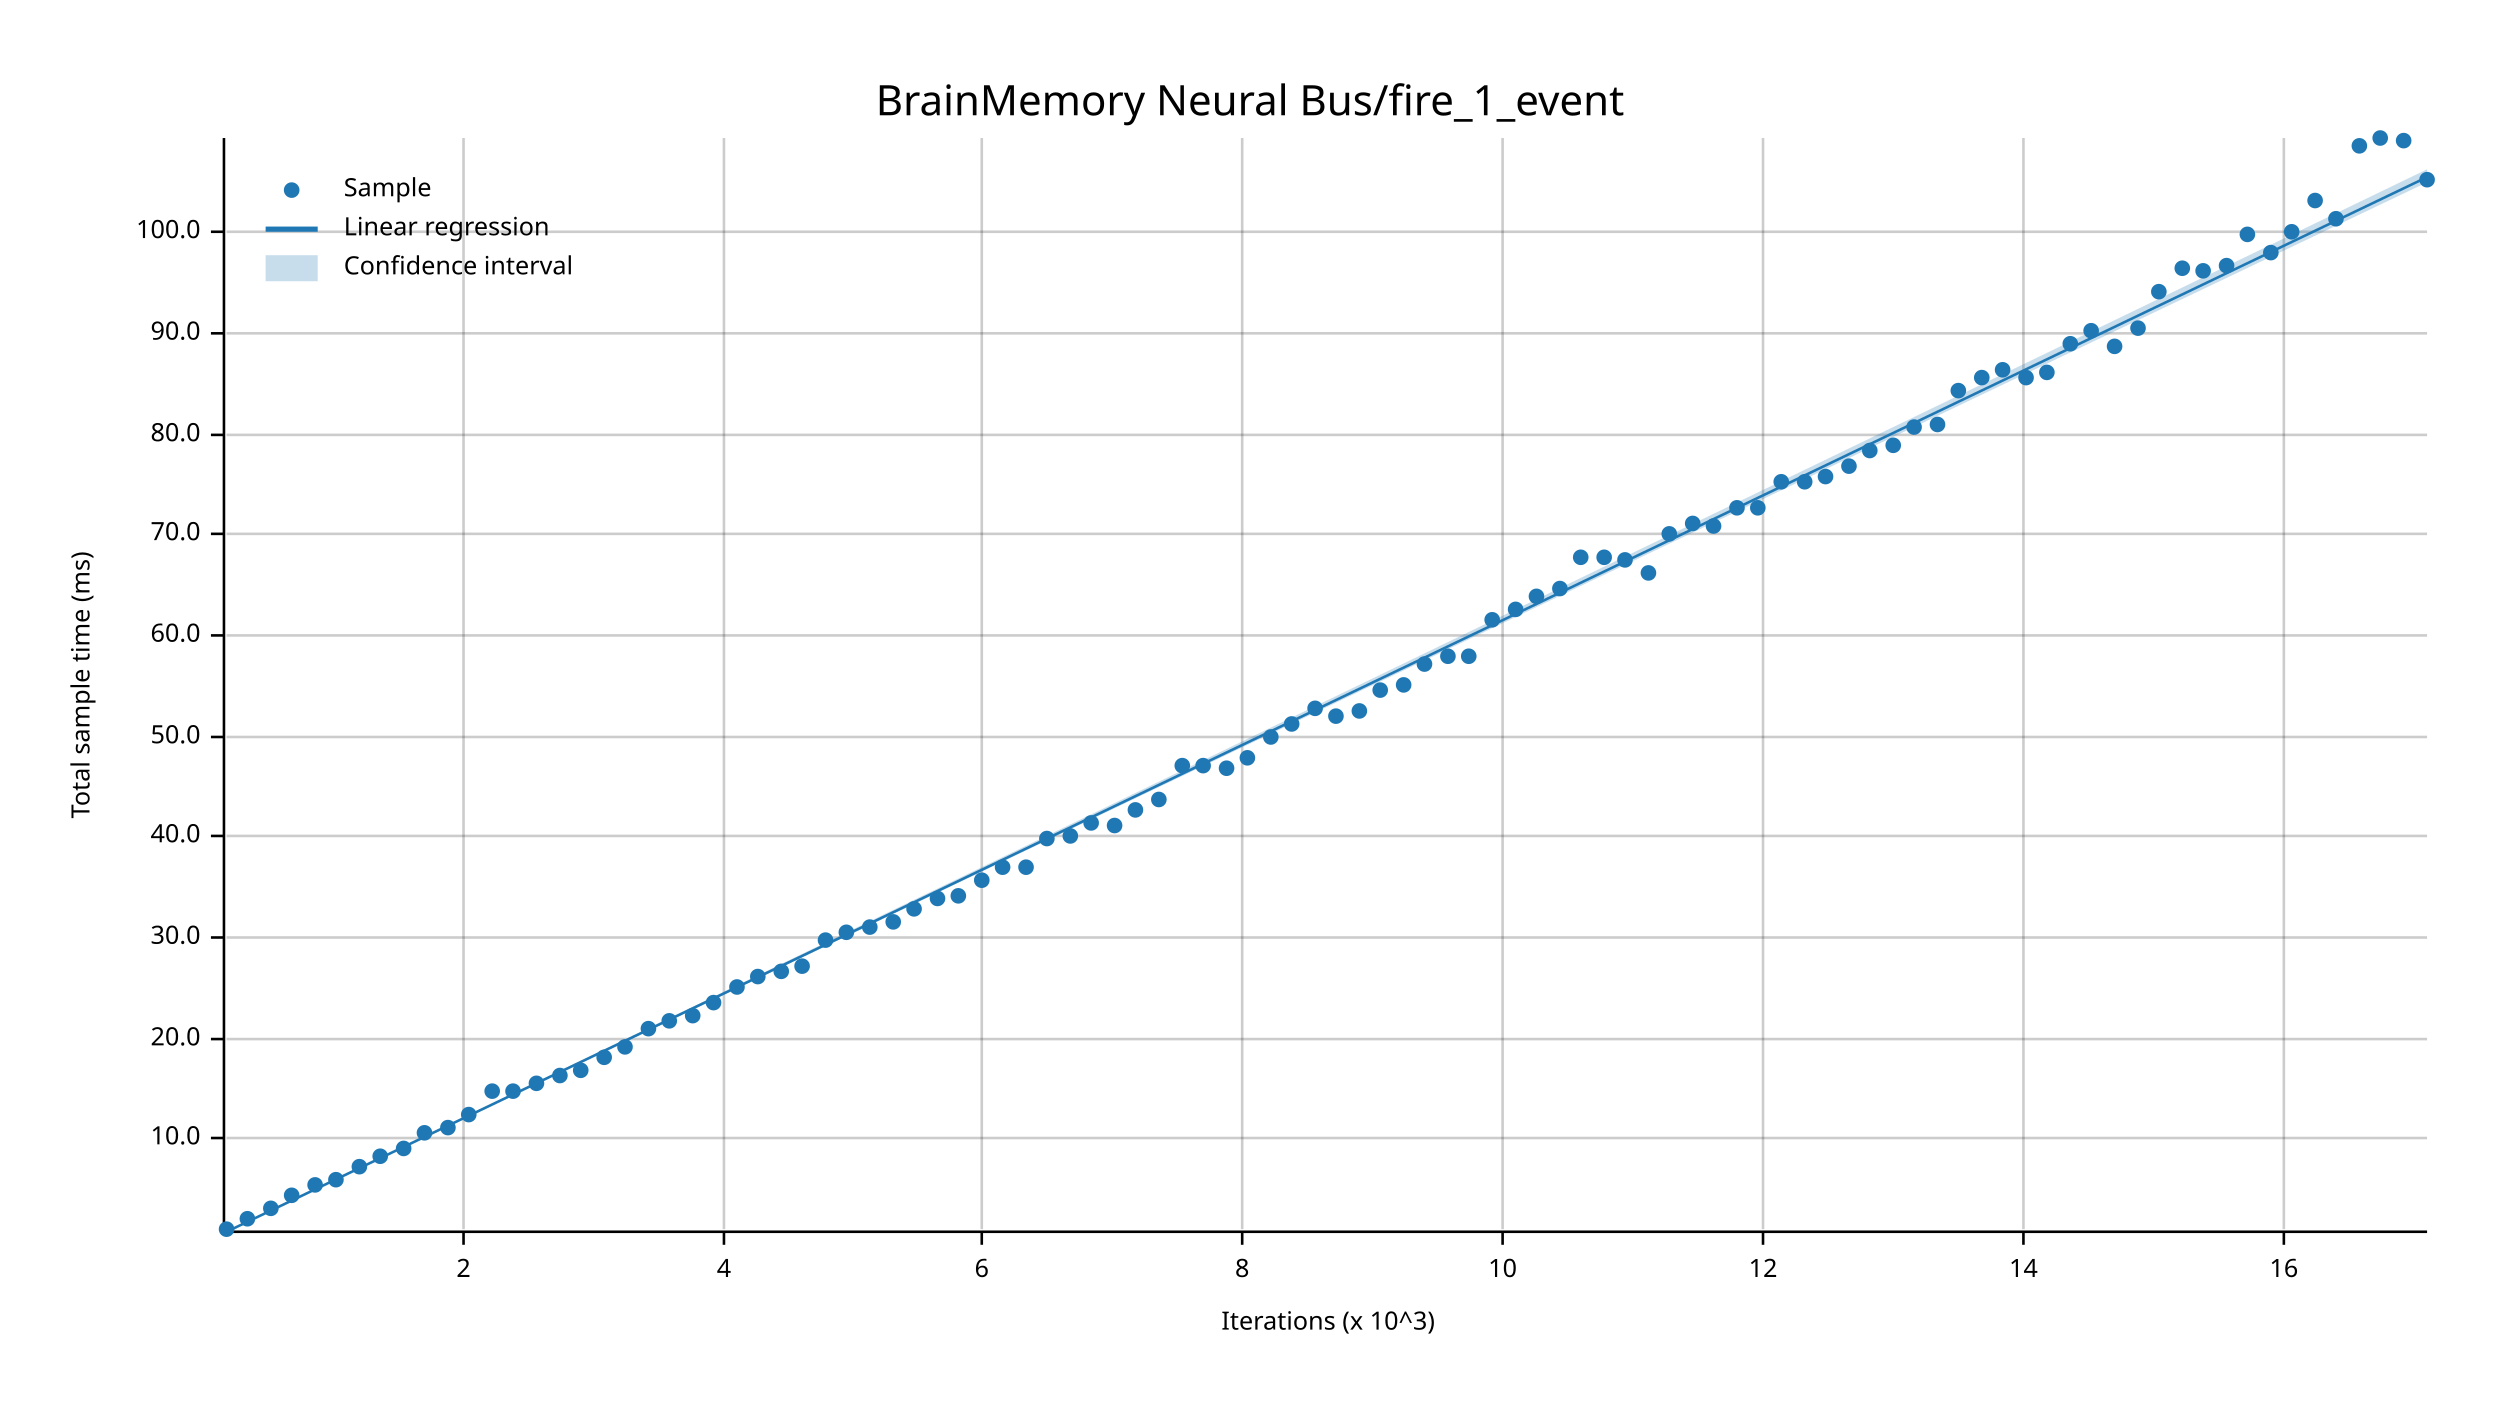
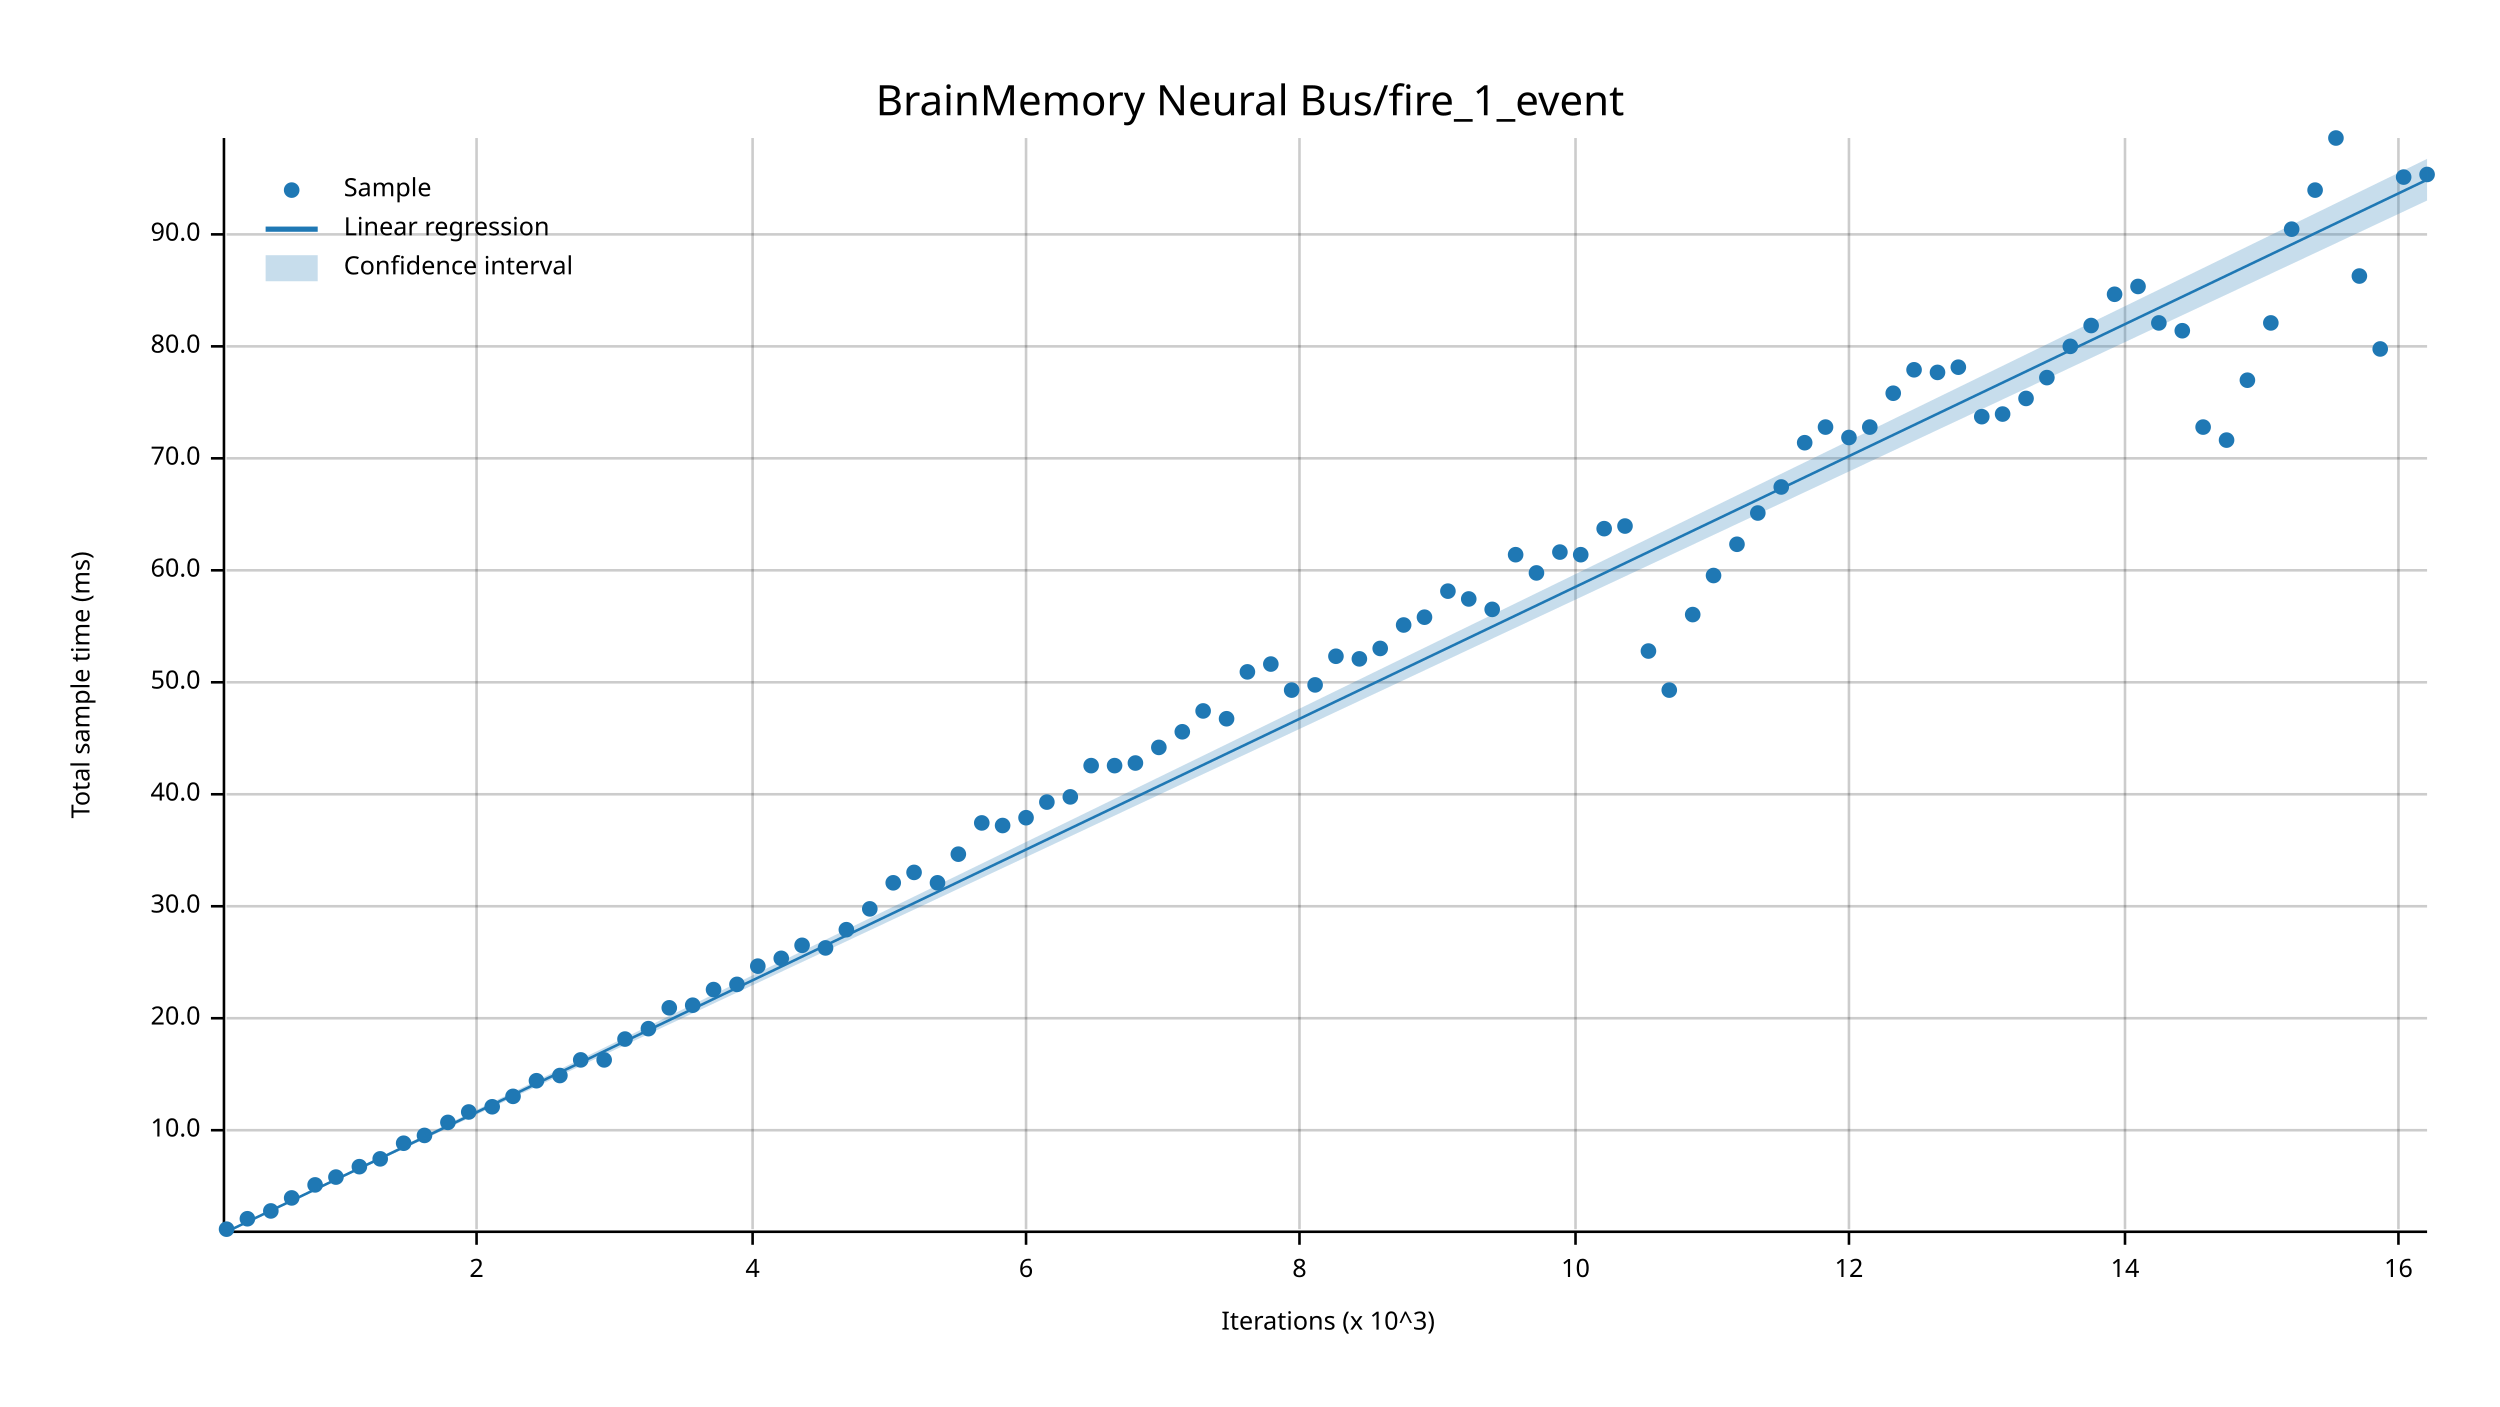
<svg xmlns="http://www.w3.org/2000/svg" width="960" height="540" viewBox="0 0 960 540">
  <text x="480" y="32" dy="0.76em" text-anchor="middle" font-family="sans-serif" font-size="16.129" opacity="1" fill="#000000">
BrainMemory Neural Bus/fire_1_event
</text>
  <text x="27" y="263" dy="0.76em" text-anchor="middle" font-family="sans-serif" font-size="9.677" opacity="1" fill="#000000" transform="rotate(270, 27, 263)">
Total sample time (ms)
</text>
  <text x="510" y="513" dy="-0.5ex" text-anchor="middle" font-family="sans-serif" font-size="9.677" opacity="1" fill="#000000">
Iterations (x 10^3)
</text>
-   <line opacity="0.2" stroke="#000000" stroke-width="1" x1="178" y1="472" x2="178" y2="53" />
-   <line opacity="0.2" stroke="#000000" stroke-width="1" x1="278" y1="472" x2="278" y2="53" />
-   <line opacity="0.2" stroke="#000000" stroke-width="1" x1="377" y1="472" x2="377" y2="53" />
-   <line opacity="0.2" stroke="#000000" stroke-width="1" x1="477" y1="472" x2="477" y2="53" />
-   <line opacity="0.2" stroke="#000000" stroke-width="1" x1="577" y1="472" x2="577" y2="53" />
-   <line opacity="0.2" stroke="#000000" stroke-width="1" x1="677" y1="472" x2="677" y2="53" />
-   <line opacity="0.2" stroke="#000000" stroke-width="1" x1="777" y1="472" x2="777" y2="53" />
-   <line opacity="0.2" stroke="#000000" stroke-width="1" x1="877" y1="472" x2="877" y2="53" />
-   <line opacity="0.2" stroke="#000000" stroke-width="1" x1="87" y1="437" x2="932" y2="437" />
-   <line opacity="0.2" stroke="#000000" stroke-width="1" x1="87" y1="399" x2="932" y2="399" />
-   <line opacity="0.2" stroke="#000000" stroke-width="1" x1="87" y1="360" x2="932" y2="360" />
-   <line opacity="0.2" stroke="#000000" stroke-width="1" x1="87" y1="321" x2="932" y2="321" />
-   <line opacity="0.2" stroke="#000000" stroke-width="1" x1="87" y1="283" x2="932" y2="283" />
-   <line opacity="0.2" stroke="#000000" stroke-width="1" x1="87" y1="244" x2="932" y2="244" />
-   <line opacity="0.2" stroke="#000000" stroke-width="1" x1="87" y1="205" x2="932" y2="205" />
-   <line opacity="0.2" stroke="#000000" stroke-width="1" x1="87" y1="167" x2="932" y2="167" />
-   <line opacity="0.2" stroke="#000000" stroke-width="1" x1="87" y1="128" x2="932" y2="128" />
-   <line opacity="0.2" stroke="#000000" stroke-width="1" x1="87" y1="89" x2="932" y2="89" />
+   <line opacity="0.2" stroke="#000000" stroke-width="1" x1="183" y1="472" x2="183" y2="53" />
+   <line opacity="0.2" stroke="#000000" stroke-width="1" x1="289" y1="472" x2="289" y2="53" />
+   <line opacity="0.2" stroke="#000000" stroke-width="1" x1="394" y1="472" x2="394" y2="53" />
+   <line opacity="0.2" stroke="#000000" stroke-width="1" x1="499" y1="472" x2="499" y2="53" />
+   <line opacity="0.2" stroke="#000000" stroke-width="1" x1="605" y1="472" x2="605" y2="53" />
+   <line opacity="0.2" stroke="#000000" stroke-width="1" x1="710" y1="472" x2="710" y2="53" />
+   <line opacity="0.2" stroke="#000000" stroke-width="1" x1="816" y1="472" x2="816" y2="53" />
+   <line opacity="0.2" stroke="#000000" stroke-width="1" x1="921" y1="472" x2="921" y2="53" />
+   <line opacity="0.2" stroke="#000000" stroke-width="1" x1="87" y1="434" x2="932" y2="434" />
+   <line opacity="0.2" stroke="#000000" stroke-width="1" x1="87" y1="391" x2="932" y2="391" />
+   <line opacity="0.2" stroke="#000000" stroke-width="1" x1="87" y1="348" x2="932" y2="348" />
+   <line opacity="0.2" stroke="#000000" stroke-width="1" x1="87" y1="305" x2="932" y2="305" />
+   <line opacity="0.2" stroke="#000000" stroke-width="1" x1="87" y1="262" x2="932" y2="262" />
+   <line opacity="0.2" stroke="#000000" stroke-width="1" x1="87" y1="219" x2="932" y2="219" />
+   <line opacity="0.2" stroke="#000000" stroke-width="1" x1="87" y1="176" x2="932" y2="176" />
+   <line opacity="0.2" stroke="#000000" stroke-width="1" x1="87" y1="133" x2="932" y2="133" />
+   <line opacity="0.2" stroke="#000000" stroke-width="1" x1="87" y1="90" x2="932" y2="90" />
  <polyline fill="none" opacity="1" stroke="#000000" stroke-width="1" points="86,53 86,472 " />
-   <text x="77" y="437" dy="0.5ex" text-anchor="end" font-family="sans-serif" font-size="9.677" opacity="1" fill="#000000">
+   <text x="77" y="434" dy="0.5ex" text-anchor="end" font-family="sans-serif" font-size="9.677" opacity="1" fill="#000000">
10.0
</text>
-   <polyline fill="none" opacity="1" stroke="#000000" stroke-width="1" points="81,437 86,437 " />
-   <text x="77" y="399" dy="0.5ex" text-anchor="end" font-family="sans-serif" font-size="9.677" opacity="1" fill="#000000">
+   <polyline fill="none" opacity="1" stroke="#000000" stroke-width="1" points="81,434 86,434 " />
+   <text x="77" y="391" dy="0.5ex" text-anchor="end" font-family="sans-serif" font-size="9.677" opacity="1" fill="#000000">
20.0
</text>
-   <polyline fill="none" opacity="1" stroke="#000000" stroke-width="1" points="81,399 86,399 " />
-   <text x="77" y="360" dy="0.5ex" text-anchor="end" font-family="sans-serif" font-size="9.677" opacity="1" fill="#000000">
+   <polyline fill="none" opacity="1" stroke="#000000" stroke-width="1" points="81,391 86,391 " />
+   <text x="77" y="348" dy="0.5ex" text-anchor="end" font-family="sans-serif" font-size="9.677" opacity="1" fill="#000000">
30.0
</text>
-   <polyline fill="none" opacity="1" stroke="#000000" stroke-width="1" points="81,360 86,360 " />
-   <text x="77" y="321" dy="0.5ex" text-anchor="end" font-family="sans-serif" font-size="9.677" opacity="1" fill="#000000">
+   <polyline fill="none" opacity="1" stroke="#000000" stroke-width="1" points="81,348 86,348 " />
+   <text x="77" y="305" dy="0.5ex" text-anchor="end" font-family="sans-serif" font-size="9.677" opacity="1" fill="#000000">
40.0
</text>
-   <polyline fill="none" opacity="1" stroke="#000000" stroke-width="1" points="81,321 86,321 " />
-   <text x="77" y="283" dy="0.5ex" text-anchor="end" font-family="sans-serif" font-size="9.677" opacity="1" fill="#000000">
+   <polyline fill="none" opacity="1" stroke="#000000" stroke-width="1" points="81,305 86,305 " />
+   <text x="77" y="262" dy="0.5ex" text-anchor="end" font-family="sans-serif" font-size="9.677" opacity="1" fill="#000000">
50.0
</text>
-   <polyline fill="none" opacity="1" stroke="#000000" stroke-width="1" points="81,283 86,283 " />
-   <text x="77" y="244" dy="0.5ex" text-anchor="end" font-family="sans-serif" font-size="9.677" opacity="1" fill="#000000">
+   <polyline fill="none" opacity="1" stroke="#000000" stroke-width="1" points="81,262 86,262 " />
+   <text x="77" y="219" dy="0.5ex" text-anchor="end" font-family="sans-serif" font-size="9.677" opacity="1" fill="#000000">
60.0
</text>
-   <polyline fill="none" opacity="1" stroke="#000000" stroke-width="1" points="81,244 86,244 " />
-   <text x="77" y="205" dy="0.5ex" text-anchor="end" font-family="sans-serif" font-size="9.677" opacity="1" fill="#000000">
+   <polyline fill="none" opacity="1" stroke="#000000" stroke-width="1" points="81,219 86,219 " />
+   <text x="77" y="176" dy="0.5ex" text-anchor="end" font-family="sans-serif" font-size="9.677" opacity="1" fill="#000000">
70.0
</text>
-   <polyline fill="none" opacity="1" stroke="#000000" stroke-width="1" points="81,205 86,205 " />
-   <text x="77" y="167" dy="0.5ex" text-anchor="end" font-family="sans-serif" font-size="9.677" opacity="1" fill="#000000">
+   <polyline fill="none" opacity="1" stroke="#000000" stroke-width="1" points="81,176 86,176 " />
+   <text x="77" y="133" dy="0.5ex" text-anchor="end" font-family="sans-serif" font-size="9.677" opacity="1" fill="#000000">
80.0
</text>
-   <polyline fill="none" opacity="1" stroke="#000000" stroke-width="1" points="81,167 86,167 " />
-   <text x="77" y="128" dy="0.5ex" text-anchor="end" font-family="sans-serif" font-size="9.677" opacity="1" fill="#000000">
+   <polyline fill="none" opacity="1" stroke="#000000" stroke-width="1" points="81,133 86,133 " />
+   <text x="77" y="90" dy="0.5ex" text-anchor="end" font-family="sans-serif" font-size="9.677" opacity="1" fill="#000000">
90.0
</text>
-   <polyline fill="none" opacity="1" stroke="#000000" stroke-width="1" points="81,128 86,128 " />
-   <text x="77" y="89" dy="0.5ex" text-anchor="end" font-family="sans-serif" font-size="9.677" opacity="1" fill="#000000">
- 100.0
- </text>
-   <polyline fill="none" opacity="1" stroke="#000000" stroke-width="1" points="81,89 86,89 " />
+   <polyline fill="none" opacity="1" stroke="#000000" stroke-width="1" points="81,90 86,90 " />
  <polyline fill="none" opacity="1" stroke="#000000" stroke-width="1" points="87,473 932,473 " />
-   <text x="178" y="483" dy="0.76em" text-anchor="middle" font-family="sans-serif" font-size="9.677" opacity="1" fill="#000000">
+   <text x="183" y="483" dy="0.76em" text-anchor="middle" font-family="sans-serif" font-size="9.677" opacity="1" fill="#000000">
2
</text>
-   <polyline fill="none" opacity="1" stroke="#000000" stroke-width="1" points="178,473 178,478 " />
-   <text x="278" y="483" dy="0.76em" text-anchor="middle" font-family="sans-serif" font-size="9.677" opacity="1" fill="#000000">
+   <polyline fill="none" opacity="1" stroke="#000000" stroke-width="1" points="183,473 183,478 " />
+   <text x="289" y="483" dy="0.76em" text-anchor="middle" font-family="sans-serif" font-size="9.677" opacity="1" fill="#000000">
4
</text>
-   <polyline fill="none" opacity="1" stroke="#000000" stroke-width="1" points="278,473 278,478 " />
-   <text x="377" y="483" dy="0.76em" text-anchor="middle" font-family="sans-serif" font-size="9.677" opacity="1" fill="#000000">
+   <polyline fill="none" opacity="1" stroke="#000000" stroke-width="1" points="289,473 289,478 " />
+   <text x="394" y="483" dy="0.76em" text-anchor="middle" font-family="sans-serif" font-size="9.677" opacity="1" fill="#000000">
6
</text>
-   <polyline fill="none" opacity="1" stroke="#000000" stroke-width="1" points="377,473 377,478 " />
-   <text x="477" y="483" dy="0.76em" text-anchor="middle" font-family="sans-serif" font-size="9.677" opacity="1" fill="#000000">
+   <polyline fill="none" opacity="1" stroke="#000000" stroke-width="1" points="394,473 394,478 " />
+   <text x="499" y="483" dy="0.76em" text-anchor="middle" font-family="sans-serif" font-size="9.677" opacity="1" fill="#000000">
8
</text>
-   <polyline fill="none" opacity="1" stroke="#000000" stroke-width="1" points="477,473 477,478 " />
-   <text x="577" y="483" dy="0.76em" text-anchor="middle" font-family="sans-serif" font-size="9.677" opacity="1" fill="#000000">
+   <polyline fill="none" opacity="1" stroke="#000000" stroke-width="1" points="499,473 499,478 " />
+   <text x="605" y="483" dy="0.76em" text-anchor="middle" font-family="sans-serif" font-size="9.677" opacity="1" fill="#000000">
10
</text>
-   <polyline fill="none" opacity="1" stroke="#000000" stroke-width="1" points="577,473 577,478 " />
-   <text x="677" y="483" dy="0.76em" text-anchor="middle" font-family="sans-serif" font-size="9.677" opacity="1" fill="#000000">
+   <polyline fill="none" opacity="1" stroke="#000000" stroke-width="1" points="605,473 605,478 " />
+   <text x="710" y="483" dy="0.76em" text-anchor="middle" font-family="sans-serif" font-size="9.677" opacity="1" fill="#000000">
12
</text>
-   <polyline fill="none" opacity="1" stroke="#000000" stroke-width="1" points="677,473 677,478 " />
-   <text x="777" y="483" dy="0.76em" text-anchor="middle" font-family="sans-serif" font-size="9.677" opacity="1" fill="#000000">
+   <polyline fill="none" opacity="1" stroke="#000000" stroke-width="1" points="710,473 710,478 " />
+   <text x="816" y="483" dy="0.76em" text-anchor="middle" font-family="sans-serif" font-size="9.677" opacity="1" fill="#000000">
14
</text>
-   <polyline fill="none" opacity="1" stroke="#000000" stroke-width="1" points="777,473 777,478 " />
-   <text x="877" y="483" dy="0.76em" text-anchor="middle" font-family="sans-serif" font-size="9.677" opacity="1" fill="#000000">
+   <polyline fill="none" opacity="1" stroke="#000000" stroke-width="1" points="816,473 816,478 " />
+   <text x="921" y="483" dy="0.76em" text-anchor="middle" font-family="sans-serif" font-size="9.677" opacity="1" fill="#000000">
16
</text>
-   <polyline fill="none" opacity="1" stroke="#000000" stroke-width="1" points="877,473 877,478 " />
+   <polyline fill="none" opacity="1" stroke="#000000" stroke-width="1" points="921,473 921,478 " />
  <circle cx="87" cy="472" r="3" opacity="1" fill="#1F78B4" stroke="none" stroke-width="1" />
  <circle cx="95" cy="468" r="3" opacity="1" fill="#1F78B4" stroke="none" stroke-width="1" />
-   <circle cx="104" cy="464" r="3" opacity="1" fill="#1F78B4" stroke="none" stroke-width="1" />
-   <circle cx="112" cy="459" r="3" opacity="1" fill="#1F78B4" stroke="none" stroke-width="1" />
+   <circle cx="104" cy="465" r="3" opacity="1" fill="#1F78B4" stroke="none" stroke-width="1" />
+   <circle cx="112" cy="460" r="3" opacity="1" fill="#1F78B4" stroke="none" stroke-width="1" />
  <circle cx="121" cy="455" r="3" opacity="1" fill="#1F78B4" stroke="none" stroke-width="1" />
-   <circle cx="129" cy="453" r="3" opacity="1" fill="#1F78B4" stroke="none" stroke-width="1" />
+   <circle cx="129" cy="452" r="3" opacity="1" fill="#1F78B4" stroke="none" stroke-width="1" />
  <circle cx="138" cy="448" r="3" opacity="1" fill="#1F78B4" stroke="none" stroke-width="1" />
-   <circle cx="146" cy="444" r="3" opacity="1" fill="#1F78B4" stroke="none" stroke-width="1" />
-   <circle cx="155" cy="441" r="3" opacity="1" fill="#1F78B4" stroke="none" stroke-width="1" />
-   <circle cx="163" cy="435" r="3" opacity="1" fill="#1F78B4" stroke="none" stroke-width="1" />
-   <circle cx="172" cy="433" r="3" opacity="1" fill="#1F78B4" stroke="none" stroke-width="1" />
-   <circle cx="180" cy="428" r="3" opacity="1" fill="#1F78B4" stroke="none" stroke-width="1" />
-   <circle cx="189" cy="419" r="3" opacity="1" fill="#1F78B4" stroke="none" stroke-width="1" />
-   <circle cx="197" cy="419" r="3" opacity="1" fill="#1F78B4" stroke="none" stroke-width="1" />
-   <circle cx="206" cy="416" r="3" opacity="1" fill="#1F78B4" stroke="none" stroke-width="1" />
+   <circle cx="146" cy="445" r="3" opacity="1" fill="#1F78B4" stroke="none" stroke-width="1" />
+   <circle cx="155" cy="439" r="3" opacity="1" fill="#1F78B4" stroke="none" stroke-width="1" />
+   <circle cx="163" cy="436" r="3" opacity="1" fill="#1F78B4" stroke="none" stroke-width="1" />
+   <circle cx="172" cy="431" r="3" opacity="1" fill="#1F78B4" stroke="none" stroke-width="1" />
+   <circle cx="180" cy="427" r="3" opacity="1" fill="#1F78B4" stroke="none" stroke-width="1" />
+   <circle cx="189" cy="425" r="3" opacity="1" fill="#1F78B4" stroke="none" stroke-width="1" />
+   <circle cx="197" cy="421" r="3" opacity="1" fill="#1F78B4" stroke="none" stroke-width="1" />
+   <circle cx="206" cy="415" r="3" opacity="1" fill="#1F78B4" stroke="none" stroke-width="1" />
  <circle cx="215" cy="413" r="3" opacity="1" fill="#1F78B4" stroke="none" stroke-width="1" />
-   <circle cx="223" cy="411" r="3" opacity="1" fill="#1F78B4" stroke="none" stroke-width="1" />
-   <circle cx="232" cy="406" r="3" opacity="1" fill="#1F78B4" stroke="none" stroke-width="1" />
-   <circle cx="240" cy="402" r="3" opacity="1" fill="#1F78B4" stroke="none" stroke-width="1" />
+   <circle cx="223" cy="407" r="3" opacity="1" fill="#1F78B4" stroke="none" stroke-width="1" />
+   <circle cx="232" cy="407" r="3" opacity="1" fill="#1F78B4" stroke="none" stroke-width="1" />
+   <circle cx="240" cy="399" r="3" opacity="1" fill="#1F78B4" stroke="none" stroke-width="1" />
  <circle cx="249" cy="395" r="3" opacity="1" fill="#1F78B4" stroke="none" stroke-width="1" />
-   <circle cx="257" cy="392" r="3" opacity="1" fill="#1F78B4" stroke="none" stroke-width="1" />
-   <circle cx="266" cy="390" r="3" opacity="1" fill="#1F78B4" stroke="none" stroke-width="1" />
-   <circle cx="274" cy="385" r="3" opacity="1" fill="#1F78B4" stroke="none" stroke-width="1" />
-   <circle cx="283" cy="379" r="3" opacity="1" fill="#1F78B4" stroke="none" stroke-width="1" />
-   <circle cx="291" cy="375" r="3" opacity="1" fill="#1F78B4" stroke="none" stroke-width="1" />
-   <circle cx="300" cy="373" r="3" opacity="1" fill="#1F78B4" stroke="none" stroke-width="1" />
-   <circle cx="308" cy="371" r="3" opacity="1" fill="#1F78B4" stroke="none" stroke-width="1" />
-   <circle cx="317" cy="361" r="3" opacity="1" fill="#1F78B4" stroke="none" stroke-width="1" />
-   <circle cx="325" cy="358" r="3" opacity="1" fill="#1F78B4" stroke="none" stroke-width="1" />
-   <circle cx="334" cy="356" r="3" opacity="1" fill="#1F78B4" stroke="none" stroke-width="1" />
-   <circle cx="343" cy="354" r="3" opacity="1" fill="#1F78B4" stroke="none" stroke-width="1" />
-   <circle cx="351" cy="349" r="3" opacity="1" fill="#1F78B4" stroke="none" stroke-width="1" />
-   <circle cx="360" cy="345" r="3" opacity="1" fill="#1F78B4" stroke="none" stroke-width="1" />
-   <circle cx="368" cy="344" r="3" opacity="1" fill="#1F78B4" stroke="none" stroke-width="1" />
-   <circle cx="377" cy="338" r="3" opacity="1" fill="#1F78B4" stroke="none" stroke-width="1" />
-   <circle cx="385" cy="333" r="3" opacity="1" fill="#1F78B4" stroke="none" stroke-width="1" />
-   <circle cx="394" cy="333" r="3" opacity="1" fill="#1F78B4" stroke="none" stroke-width="1" />
-   <circle cx="402" cy="322" r="3" opacity="1" fill="#1F78B4" stroke="none" stroke-width="1" />
-   <circle cx="411" cy="321" r="3" opacity="1" fill="#1F78B4" stroke="none" stroke-width="1" />
-   <circle cx="419" cy="316" r="3" opacity="1" fill="#1F78B4" stroke="none" stroke-width="1" />
-   <circle cx="428" cy="317" r="3" opacity="1" fill="#1F78B4" stroke="none" stroke-width="1" />
-   <circle cx="436" cy="311" r="3" opacity="1" fill="#1F78B4" stroke="none" stroke-width="1" />
-   <circle cx="445" cy="307" r="3" opacity="1" fill="#1F78B4" stroke="none" stroke-width="1" />
-   <circle cx="454" cy="294" r="3" opacity="1" fill="#1F78B4" stroke="none" stroke-width="1" />
-   <circle cx="462" cy="294" r="3" opacity="1" fill="#1F78B4" stroke="none" stroke-width="1" />
-   <circle cx="471" cy="295" r="3" opacity="1" fill="#1F78B4" stroke="none" stroke-width="1" />
-   <circle cx="479" cy="291" r="3" opacity="1" fill="#1F78B4" stroke="none" stroke-width="1" />
-   <circle cx="488" cy="283" r="3" opacity="1" fill="#1F78B4" stroke="none" stroke-width="1" />
-   <circle cx="496" cy="278" r="3" opacity="1" fill="#1F78B4" stroke="none" stroke-width="1" />
-   <circle cx="505" cy="272" r="3" opacity="1" fill="#1F78B4" stroke="none" stroke-width="1" />
-   <circle cx="513" cy="275" r="3" opacity="1" fill="#1F78B4" stroke="none" stroke-width="1" />
-   <circle cx="522" cy="273" r="3" opacity="1" fill="#1F78B4" stroke="none" stroke-width="1" />
-   <circle cx="530" cy="265" r="3" opacity="1" fill="#1F78B4" stroke="none" stroke-width="1" />
-   <circle cx="539" cy="263" r="3" opacity="1" fill="#1F78B4" stroke="none" stroke-width="1" />
-   <circle cx="547" cy="255" r="3" opacity="1" fill="#1F78B4" stroke="none" stroke-width="1" />
-   <circle cx="556" cy="252" r="3" opacity="1" fill="#1F78B4" stroke="none" stroke-width="1" />
-   <circle cx="564" cy="252" r="3" opacity="1" fill="#1F78B4" stroke="none" stroke-width="1" />
-   <circle cx="573" cy="238" r="3" opacity="1" fill="#1F78B4" stroke="none" stroke-width="1" />
-   <circle cx="582" cy="234" r="3" opacity="1" fill="#1F78B4" stroke="none" stroke-width="1" />
-   <circle cx="590" cy="229" r="3" opacity="1" fill="#1F78B4" stroke="none" stroke-width="1" />
-   <circle cx="599" cy="226" r="3" opacity="1" fill="#1F78B4" stroke="none" stroke-width="1" />
-   <circle cx="607" cy="214" r="3" opacity="1" fill="#1F78B4" stroke="none" stroke-width="1" />
-   <circle cx="616" cy="214" r="3" opacity="1" fill="#1F78B4" stroke="none" stroke-width="1" />
-   <circle cx="624" cy="215" r="3" opacity="1" fill="#1F78B4" stroke="none" stroke-width="1" />
-   <circle cx="633" cy="220" r="3" opacity="1" fill="#1F78B4" stroke="none" stroke-width="1" />
-   <circle cx="641" cy="205" r="3" opacity="1" fill="#1F78B4" stroke="none" stroke-width="1" />
-   <circle cx="650" cy="201" r="3" opacity="1" fill="#1F78B4" stroke="none" stroke-width="1" />
-   <circle cx="658" cy="202" r="3" opacity="1" fill="#1F78B4" stroke="none" stroke-width="1" />
-   <circle cx="667" cy="195" r="3" opacity="1" fill="#1F78B4" stroke="none" stroke-width="1" />
-   <circle cx="675" cy="195" r="3" opacity="1" fill="#1F78B4" stroke="none" stroke-width="1" />
-   <circle cx="684" cy="185" r="3" opacity="1" fill="#1F78B4" stroke="none" stroke-width="1" />
-   <circle cx="693" cy="185" r="3" opacity="1" fill="#1F78B4" stroke="none" stroke-width="1" />
-   <circle cx="701" cy="183" r="3" opacity="1" fill="#1F78B4" stroke="none" stroke-width="1" />
-   <circle cx="710" cy="179" r="3" opacity="1" fill="#1F78B4" stroke="none" stroke-width="1" />
-   <circle cx="718" cy="173" r="3" opacity="1" fill="#1F78B4" stroke="none" stroke-width="1" />
-   <circle cx="727" cy="171" r="3" opacity="1" fill="#1F78B4" stroke="none" stroke-width="1" />
-   <circle cx="735" cy="164" r="3" opacity="1" fill="#1F78B4" stroke="none" stroke-width="1" />
-   <circle cx="744" cy="163" r="3" opacity="1" fill="#1F78B4" stroke="none" stroke-width="1" />
-   <circle cx="752" cy="150" r="3" opacity="1" fill="#1F78B4" stroke="none" stroke-width="1" />
-   <circle cx="761" cy="145" r="3" opacity="1" fill="#1F78B4" stroke="none" stroke-width="1" />
-   <circle cx="769" cy="142" r="3" opacity="1" fill="#1F78B4" stroke="none" stroke-width="1" />
-   <circle cx="778" cy="145" r="3" opacity="1" fill="#1F78B4" stroke="none" stroke-width="1" />
-   <circle cx="786" cy="143" r="3" opacity="1" fill="#1F78B4" stroke="none" stroke-width="1" />
-   <circle cx="795" cy="132" r="3" opacity="1" fill="#1F78B4" stroke="none" stroke-width="1" />
-   <circle cx="803" cy="127" r="3" opacity="1" fill="#1F78B4" stroke="none" stroke-width="1" />
-   <circle cx="812" cy="133" r="3" opacity="1" fill="#1F78B4" stroke="none" stroke-width="1" />
-   <circle cx="821" cy="126" r="3" opacity="1" fill="#1F78B4" stroke="none" stroke-width="1" />
-   <circle cx="829" cy="112" r="3" opacity="1" fill="#1F78B4" stroke="none" stroke-width="1" />
-   <circle cx="838" cy="103" r="3" opacity="1" fill="#1F78B4" stroke="none" stroke-width="1" />
-   <circle cx="846" cy="104" r="3" opacity="1" fill="#1F78B4" stroke="none" stroke-width="1" />
-   <circle cx="855" cy="102" r="3" opacity="1" fill="#1F78B4" stroke="none" stroke-width="1" />
-   <circle cx="863" cy="90" r="3" opacity="1" fill="#1F78B4" stroke="none" stroke-width="1" />
-   <circle cx="872" cy="97" r="3" opacity="1" fill="#1F78B4" stroke="none" stroke-width="1" />
-   <circle cx="880" cy="89" r="3" opacity="1" fill="#1F78B4" stroke="none" stroke-width="1" />
-   <circle cx="889" cy="77" r="3" opacity="1" fill="#1F78B4" stroke="none" stroke-width="1" />
-   <circle cx="897" cy="84" r="3" opacity="1" fill="#1F78B4" stroke="none" stroke-width="1" />
-   <circle cx="906" cy="56" r="3" opacity="1" fill="#1F78B4" stroke="none" stroke-width="1" />
-   <circle cx="914" cy="53" r="3" opacity="1" fill="#1F78B4" stroke="none" stroke-width="1" />
-   <circle cx="923" cy="54" r="3" opacity="1" fill="#1F78B4" stroke="none" stroke-width="1" />
-   <circle cx="932" cy="69" r="3" opacity="1" fill="#1F78B4" stroke="none" stroke-width="1" />
-   <polyline fill="none" opacity="1" stroke="#1F78B4" stroke-width="1" points="87,473 932,68 " />
-   <polygon opacity="0.25" fill="#1F78B4" points="87,473 932,70 932,65 " />
+   <circle cx="257" cy="387" r="3" opacity="1" fill="#1F78B4" stroke="none" stroke-width="1" />
+   <circle cx="266" cy="386" r="3" opacity="1" fill="#1F78B4" stroke="none" stroke-width="1" />
+   <circle cx="274" cy="380" r="3" opacity="1" fill="#1F78B4" stroke="none" stroke-width="1" />
+   <circle cx="283" cy="378" r="3" opacity="1" fill="#1F78B4" stroke="none" stroke-width="1" />
+   <circle cx="291" cy="371" r="3" opacity="1" fill="#1F78B4" stroke="none" stroke-width="1" />
+   <circle cx="300" cy="368" r="3" opacity="1" fill="#1F78B4" stroke="none" stroke-width="1" />
+   <circle cx="308" cy="363" r="3" opacity="1" fill="#1F78B4" stroke="none" stroke-width="1" />
+   <circle cx="317" cy="364" r="3" opacity="1" fill="#1F78B4" stroke="none" stroke-width="1" />
+   <circle cx="325" cy="357" r="3" opacity="1" fill="#1F78B4" stroke="none" stroke-width="1" />
+   <circle cx="334" cy="349" r="3" opacity="1" fill="#1F78B4" stroke="none" stroke-width="1" />
+   <circle cx="343" cy="339" r="3" opacity="1" fill="#1F78B4" stroke="none" stroke-width="1" />
+   <circle cx="351" cy="335" r="3" opacity="1" fill="#1F78B4" stroke="none" stroke-width="1" />
+   <circle cx="360" cy="339" r="3" opacity="1" fill="#1F78B4" stroke="none" stroke-width="1" />
+   <circle cx="368" cy="328" r="3" opacity="1" fill="#1F78B4" stroke="none" stroke-width="1" />
+   <circle cx="377" cy="316" r="3" opacity="1" fill="#1F78B4" stroke="none" stroke-width="1" />
+   <circle cx="385" cy="317" r="3" opacity="1" fill="#1F78B4" stroke="none" stroke-width="1" />
+   <circle cx="394" cy="314" r="3" opacity="1" fill="#1F78B4" stroke="none" stroke-width="1" />
+   <circle cx="402" cy="308" r="3" opacity="1" fill="#1F78B4" stroke="none" stroke-width="1" />
+   <circle cx="411" cy="306" r="3" opacity="1" fill="#1F78B4" stroke="none" stroke-width="1" />
+   <circle cx="419" cy="294" r="3" opacity="1" fill="#1F78B4" stroke="none" stroke-width="1" />
+   <circle cx="428" cy="294" r="3" opacity="1" fill="#1F78B4" stroke="none" stroke-width="1" />
+   <circle cx="436" cy="293" r="3" opacity="1" fill="#1F78B4" stroke="none" stroke-width="1" />
+   <circle cx="445" cy="287" r="3" opacity="1" fill="#1F78B4" stroke="none" stroke-width="1" />
+   <circle cx="454" cy="281" r="3" opacity="1" fill="#1F78B4" stroke="none" stroke-width="1" />
+   <circle cx="462" cy="273" r="3" opacity="1" fill="#1F78B4" stroke="none" stroke-width="1" />
+   <circle cx="471" cy="276" r="3" opacity="1" fill="#1F78B4" stroke="none" stroke-width="1" />
+   <circle cx="479" cy="258" r="3" opacity="1" fill="#1F78B4" stroke="none" stroke-width="1" />
+   <circle cx="488" cy="255" r="3" opacity="1" fill="#1F78B4" stroke="none" stroke-width="1" />
+   <circle cx="496" cy="265" r="3" opacity="1" fill="#1F78B4" stroke="none" stroke-width="1" />
+   <circle cx="505" cy="263" r="3" opacity="1" fill="#1F78B4" stroke="none" stroke-width="1" />
+   <circle cx="513" cy="252" r="3" opacity="1" fill="#1F78B4" stroke="none" stroke-width="1" />
+   <circle cx="522" cy="253" r="3" opacity="1" fill="#1F78B4" stroke="none" stroke-width="1" />
+   <circle cx="530" cy="249" r="3" opacity="1" fill="#1F78B4" stroke="none" stroke-width="1" />
+   <circle cx="539" cy="240" r="3" opacity="1" fill="#1F78B4" stroke="none" stroke-width="1" />
+   <circle cx="547" cy="237" r="3" opacity="1" fill="#1F78B4" stroke="none" stroke-width="1" />
+   <circle cx="556" cy="227" r="3" opacity="1" fill="#1F78B4" stroke="none" stroke-width="1" />
+   <circle cx="564" cy="230" r="3" opacity="1" fill="#1F78B4" stroke="none" stroke-width="1" />
+   <circle cx="573" cy="234" r="3" opacity="1" fill="#1F78B4" stroke="none" stroke-width="1" />
+   <circle cx="582" cy="213" r="3" opacity="1" fill="#1F78B4" stroke="none" stroke-width="1" />
+   <circle cx="590" cy="220" r="3" opacity="1" fill="#1F78B4" stroke="none" stroke-width="1" />
+   <circle cx="599" cy="212" r="3" opacity="1" fill="#1F78B4" stroke="none" stroke-width="1" />
+   <circle cx="607" cy="213" r="3" opacity="1" fill="#1F78B4" stroke="none" stroke-width="1" />
+   <circle cx="616" cy="203" r="3" opacity="1" fill="#1F78B4" stroke="none" stroke-width="1" />
+   <circle cx="624" cy="202" r="3" opacity="1" fill="#1F78B4" stroke="none" stroke-width="1" />
+   <circle cx="633" cy="250" r="3" opacity="1" fill="#1F78B4" stroke="none" stroke-width="1" />
+   <circle cx="641" cy="265" r="3" opacity="1" fill="#1F78B4" stroke="none" stroke-width="1" />
+   <circle cx="650" cy="236" r="3" opacity="1" fill="#1F78B4" stroke="none" stroke-width="1" />
+   <circle cx="658" cy="221" r="3" opacity="1" fill="#1F78B4" stroke="none" stroke-width="1" />
+   <circle cx="667" cy="209" r="3" opacity="1" fill="#1F78B4" stroke="none" stroke-width="1" />
+   <circle cx="675" cy="197" r="3" opacity="1" fill="#1F78B4" stroke="none" stroke-width="1" />
+   <circle cx="684" cy="187" r="3" opacity="1" fill="#1F78B4" stroke="none" stroke-width="1" />
+   <circle cx="693" cy="170" r="3" opacity="1" fill="#1F78B4" stroke="none" stroke-width="1" />
+   <circle cx="701" cy="164" r="3" opacity="1" fill="#1F78B4" stroke="none" stroke-width="1" />
+   <circle cx="710" cy="168" r="3" opacity="1" fill="#1F78B4" stroke="none" stroke-width="1" />
+   <circle cx="718" cy="164" r="3" opacity="1" fill="#1F78B4" stroke="none" stroke-width="1" />
+   <circle cx="727" cy="151" r="3" opacity="1" fill="#1F78B4" stroke="none" stroke-width="1" />
+   <circle cx="735" cy="142" r="3" opacity="1" fill="#1F78B4" stroke="none" stroke-width="1" />
+   <circle cx="744" cy="143" r="3" opacity="1" fill="#1F78B4" stroke="none" stroke-width="1" />
+   <circle cx="752" cy="141" r="3" opacity="1" fill="#1F78B4" stroke="none" stroke-width="1" />
+   <circle cx="761" cy="160" r="3" opacity="1" fill="#1F78B4" stroke="none" stroke-width="1" />
+   <circle cx="769" cy="159" r="3" opacity="1" fill="#1F78B4" stroke="none" stroke-width="1" />
+   <circle cx="778" cy="153" r="3" opacity="1" fill="#1F78B4" stroke="none" stroke-width="1" />
+   <circle cx="786" cy="145" r="3" opacity="1" fill="#1F78B4" stroke="none" stroke-width="1" />
+   <circle cx="795" cy="133" r="3" opacity="1" fill="#1F78B4" stroke="none" stroke-width="1" />
+   <circle cx="803" cy="125" r="3" opacity="1" fill="#1F78B4" stroke="none" stroke-width="1" />
+   <circle cx="812" cy="113" r="3" opacity="1" fill="#1F78B4" stroke="none" stroke-width="1" />
+   <circle cx="821" cy="110" r="3" opacity="1" fill="#1F78B4" stroke="none" stroke-width="1" />
+   <circle cx="829" cy="124" r="3" opacity="1" fill="#1F78B4" stroke="none" stroke-width="1" />
+   <circle cx="838" cy="127" r="3" opacity="1" fill="#1F78B4" stroke="none" stroke-width="1" />
+   <circle cx="846" cy="164" r="3" opacity="1" fill="#1F78B4" stroke="none" stroke-width="1" />
+   <circle cx="855" cy="169" r="3" opacity="1" fill="#1F78B4" stroke="none" stroke-width="1" />
+   <circle cx="863" cy="146" r="3" opacity="1" fill="#1F78B4" stroke="none" stroke-width="1" />
+   <circle cx="872" cy="124" r="3" opacity="1" fill="#1F78B4" stroke="none" stroke-width="1" />
+   <circle cx="880" cy="88" r="3" opacity="1" fill="#1F78B4" stroke="none" stroke-width="1" />
+   <circle cx="889" cy="73" r="3" opacity="1" fill="#1F78B4" stroke="none" stroke-width="1" />
+   <circle cx="897" cy="53" r="3" opacity="1" fill="#1F78B4" stroke="none" stroke-width="1" />
+   <circle cx="906" cy="106" r="3" opacity="1" fill="#1F78B4" stroke="none" stroke-width="1" />
+   <circle cx="914" cy="134" r="3" opacity="1" fill="#1F78B4" stroke="none" stroke-width="1" />
+   <circle cx="923" cy="68" r="3" opacity="1" fill="#1F78B4" stroke="none" stroke-width="1" />
+   <circle cx="932" cy="67" r="3" opacity="1" fill="#1F78B4" stroke="none" stroke-width="1" />
+   <polyline fill="none" opacity="1" stroke="#1F78B4" stroke-width="1" points="87,473 932,69 " />
+   <polygon opacity="0.25" fill="#1F78B4" points="87,473 932,77 932,61 " />
  <text x="132" y="68" dy="0.76em" text-anchor="start" font-family="sans-serif" font-size="9.677" opacity="1" fill="#000000">
Sample
</text>
  <text x="132" y="83" dy="0.76em" text-anchor="start" font-family="sans-serif" font-size="9.677" opacity="1" fill="#000000">
Linear regression
</text>
  <text x="132" y="98" dy="0.76em" text-anchor="start" font-family="sans-serif" font-size="9.677" opacity="1" fill="#000000">
Confidence interval
</text>
  <circle cx="112" cy="73" r="3" opacity="1" fill="#1F78B4" stroke="none" stroke-width="1" />
  <polyline fill="none" opacity="1" stroke="#1F78B4" stroke-width="2" points="102,88 122,88 " />
  <rect x="102" y="98" width="20" height="10" opacity="0.25" fill="#1F78B4" stroke="none" />
</svg>
